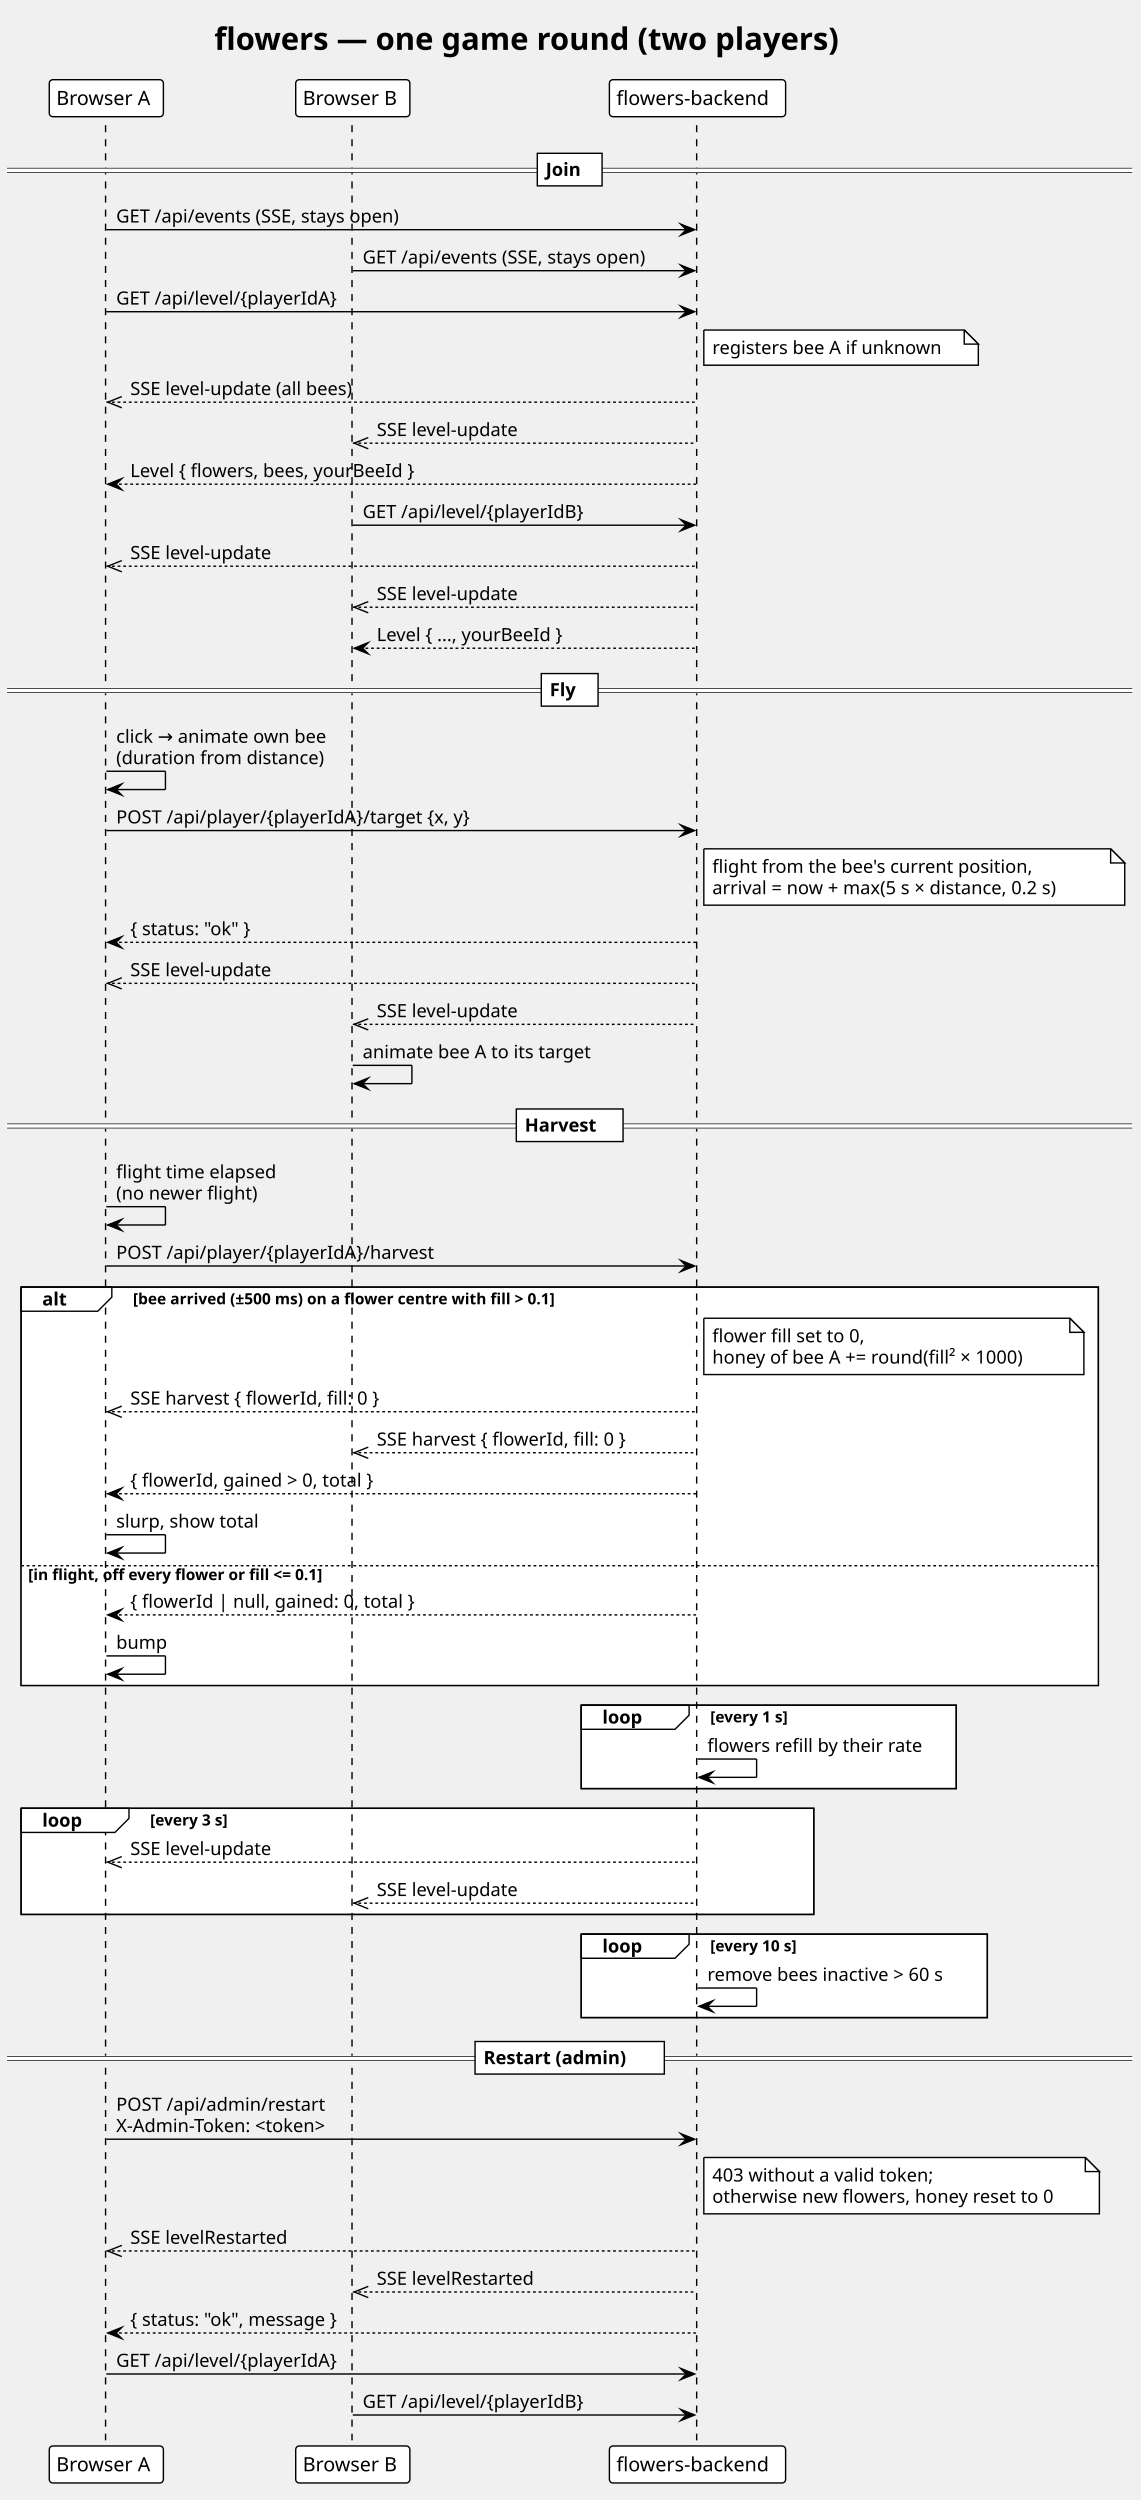
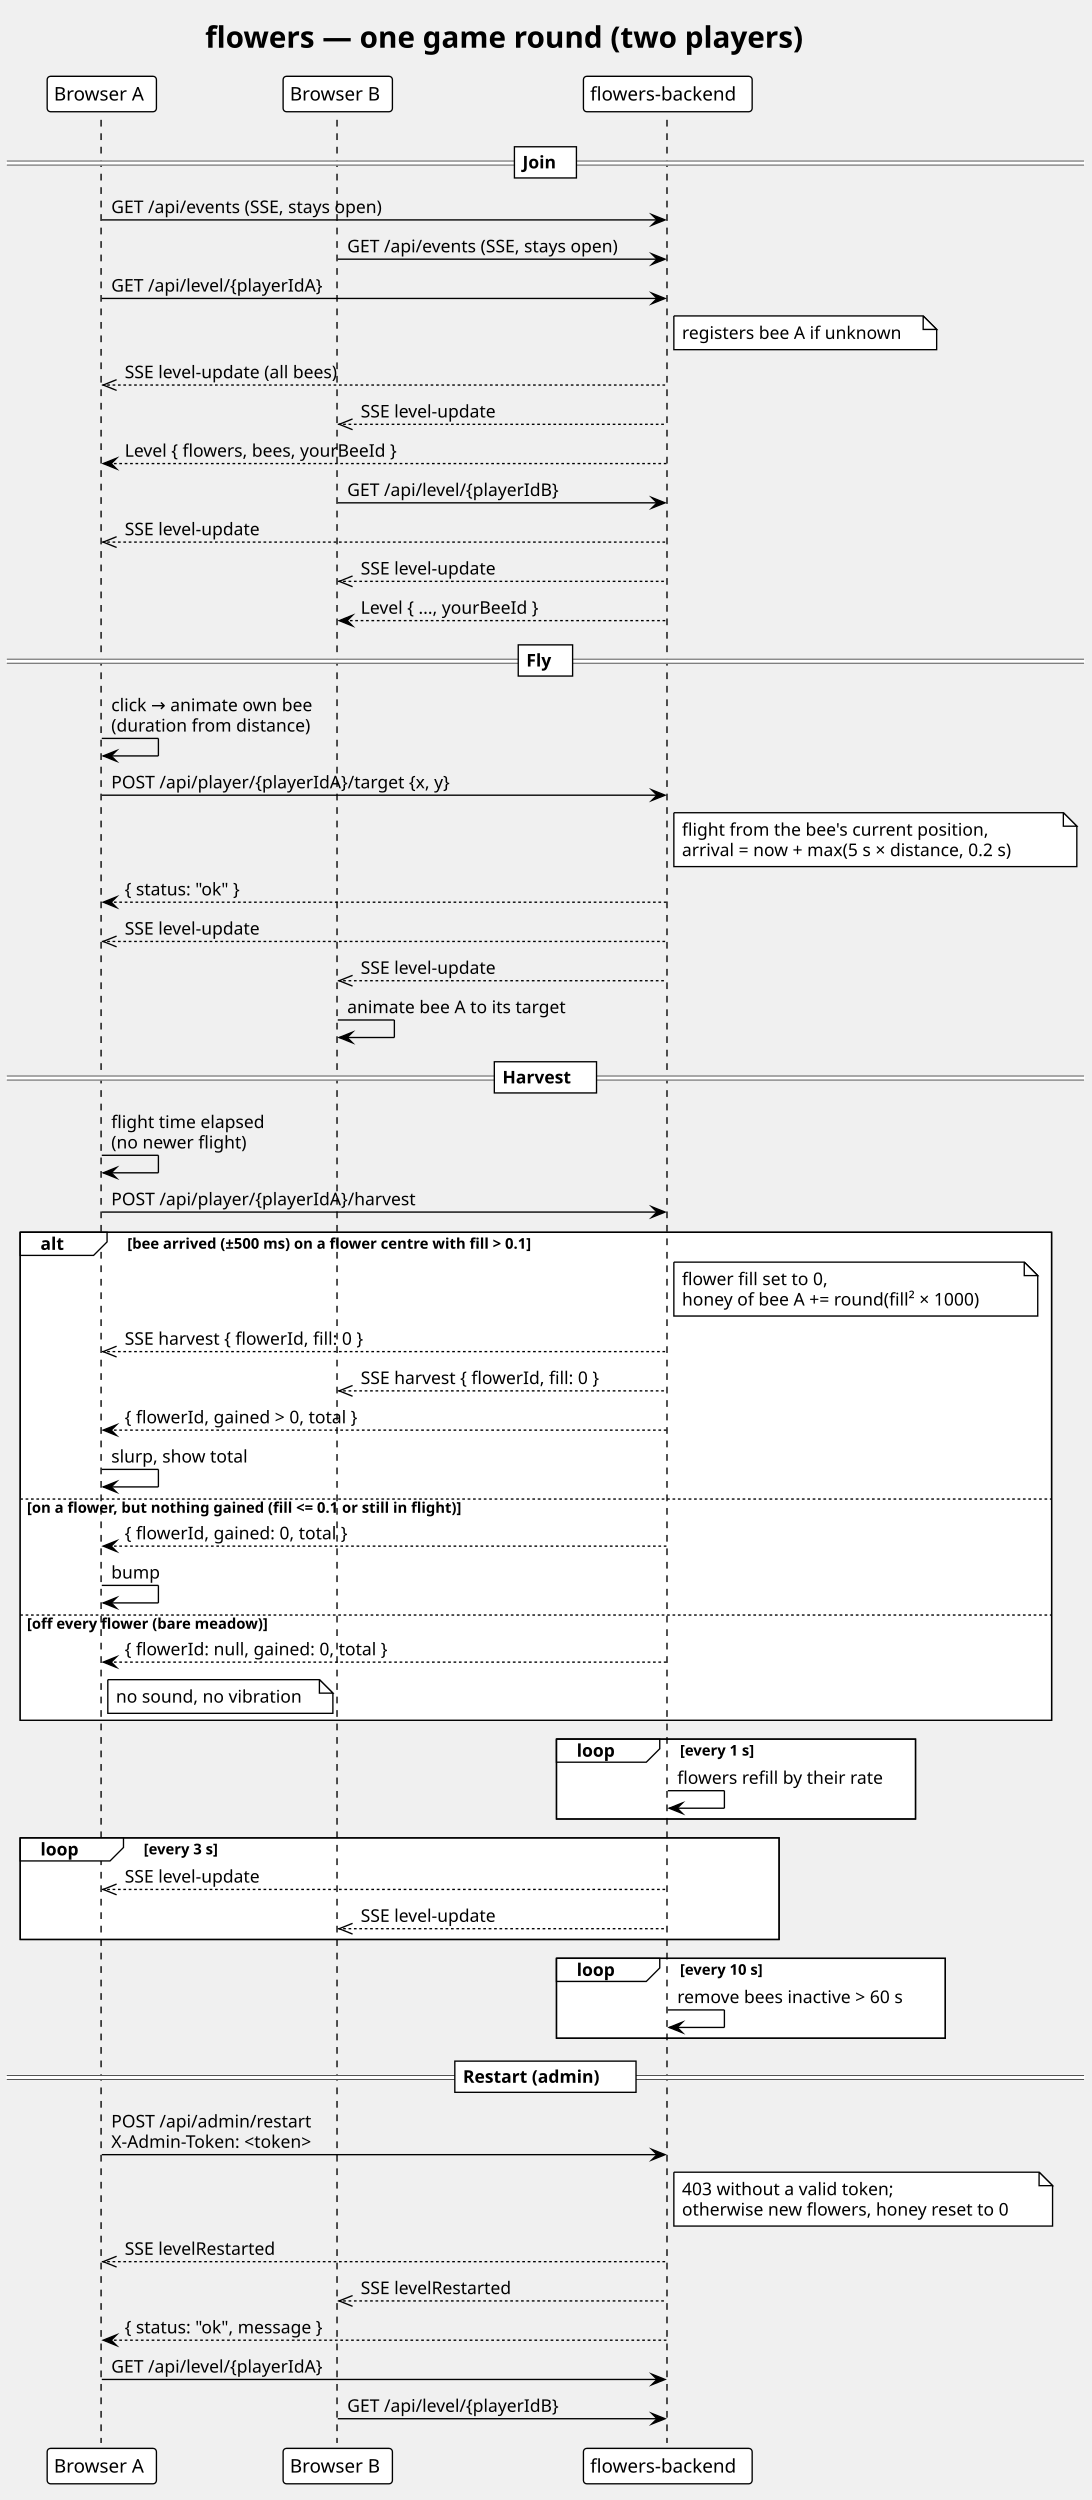
- <svg xmlns="http://www.w3.org/2000/svg" contentStyleType="text/css" data-diagram-type="SEQUENCE" height="1776px" preserveAspectRatio="none" style="width:810px;height:1776px;background:#FFFFFF;" version="1.1" viewBox="0 0 810 1776" width="810px" zoomAndPan="magnify">
+ <svg xmlns="http://www.w3.org/2000/svg" contentStyleType="text/css" data-diagram-type="SEQUENCE" height="1855px" preserveAspectRatio="none" style="width:810px;height:1855px;background:#FFFFFF;" version="1.1" viewBox="0 0 810 1855" width="810px" zoomAndPan="magnify">
  <defs />
  <g>
    <g class="title" data-source-line="4">
      <text fill="#000000" font-family="sans-serif" font-size="22" font-weight="700" lengthAdjust="spacing" textLength="503.948" x="152.23" y="35.421">flowers — one game round (two players)</text>
    </g>
-     <rect fill="#FFFFFF" height="283" style="stroke:#000000;stroke-width:1;" width="765.279" x="15" y="914.359" />
+     <rect fill="#FFFFFF" height="362.07" style="stroke:#000000;stroke-width:1;" width="765.279" x="15" y="914.359" />
    <rect fill="#FFFFFF" height="86.07" style="stroke:none;stroke-width:1;" width="765.279" x="15" y="1111.289" />
-     <rect fill="#FFFFFF" height="59.266" style="stroke:#000000;stroke-width:1;" width="266.413" x="412.907" y="1211.359" />
-     <rect fill="#FFFFFF" height="75.398" style="stroke:#000000;stroke-width:1;" width="563.1" x="15" y="1284.625" />
-     <rect fill="#FFFFFF" height="59.266" style="stroke:#000000;stroke-width:1;" width="288.503" x="412.907" y="1374.023" />
+     <rect fill="#FFFFFF" height="79.07" style="stroke:none;stroke-width:1;" width="765.279" x="15" y="1197.359" />
+     <rect fill="#FFFFFF" height="59.266" style="stroke:#000000;stroke-width:1;" width="266.413" x="412.907" y="1290.43" />
+     <rect fill="#FFFFFF" height="75.398" style="stroke:#000000;stroke-width:1;" width="563.1" x="15" y="1363.695" />
+     <rect fill="#FFFFFF" height="59.266" style="stroke:#000000;stroke-width:1;" width="288.503" x="412.907" y="1453.094" />
    <g class="participant-lifeline" data-entity-uid="part1" data-qualified-name="A" data-source-line="6" id="part1-lifeline">
      <g>
-         <rect fill="#000000" fill-opacity="0" height="1644.711" width="8" x="71.533" y="88.906" />
-         <line style="stroke:#000000;stroke-width:1;stroke-dasharray:5,5;" x1="75" x2="75" y1="88.906" y2="1733.617" />
+         <rect fill="#000000" fill-opacity="0" height="1723.781" width="8" x="71.533" y="88.906" />
+         <line style="stroke:#000000;stroke-width:1;stroke-dasharray:5,5;" x1="75" x2="75" y1="88.906" y2="1812.688" />
      </g>
    </g>
    <g class="participant-lifeline" data-entity-uid="part2" data-qualified-name="B" data-source-line="7" id="part2-lifeline">
      <g>
-         <rect fill="#000000" fill-opacity="0" height="1644.711" width="8" x="246.618" y="88.906" />
-         <line style="stroke:#000000;stroke-width:1;stroke-dasharray:5,5;" x1="250.071" x2="250.071" y1="88.906" y2="1733.617" />
+         <rect fill="#000000" fill-opacity="0" height="1723.781" width="8" x="246.618" y="88.906" />
+         <line style="stroke:#000000;stroke-width:1;stroke-dasharray:5,5;" x1="250.071" x2="250.071" y1="88.906" y2="1812.688" />
      </g>
    </g>
    <g class="participant-lifeline" data-entity-uid="part3" data-qualified-name="S" data-source-line="8" id="part3-lifeline">
      <g>
-         <rect fill="#000000" fill-opacity="0" height="1644.711" width="8" x="491.503" y="88.906" />
-         <line style="stroke:#000000;stroke-width:1;stroke-dasharray:5,5;" x1="494.907" x2="494.907" y1="88.906" y2="1733.617" />
+         <rect fill="#000000" fill-opacity="0" height="1723.781" width="8" x="491.503" y="88.906" />
+         <line style="stroke:#000000;stroke-width:1;stroke-dasharray:5,5;" x1="494.907" x2="494.907" y1="88.906" y2="1812.688" />
      </g>
    </g>
    <g class="participant participant-head" data-entity-uid="part1" data-qualified-name="A" data-source-line="6" id="part1-head">
      <rect fill="#FFFFFF" height="26.297" rx="2.5" ry="2.5" style="stroke:#000000;stroke-width:1;" width="81.066" x="35" y="56.609" />
      <text fill="#000000" font-family="sans-serif" font-size="14" lengthAdjust="spacing" textLength="71.066" x="40" y="74.605">Browser A</text>
    </g>
    <g class="participant participant-tail" data-entity-uid="part1" data-qualified-name="A" data-source-line="6" id="part1-tail">
-       <rect fill="#FFFFFF" height="26.297" rx="2.5" ry="2.5" style="stroke:#000000;stroke-width:1;" width="81.066" x="35" y="1737.617" />
-       <text fill="#000000" font-family="sans-serif" font-size="14" lengthAdjust="spacing" textLength="71.066" x="40" y="1755.612">Browser A</text>
+       <rect fill="#FFFFFF" height="26.297" rx="2.5" ry="2.5" style="stroke:#000000;stroke-width:1;" width="81.066" x="35" y="1816.688" />
+       <text fill="#000000" font-family="sans-serif" font-size="14" lengthAdjust="spacing" textLength="71.066" x="40" y="1834.683">Browser A</text>
    </g>
    <g class="participant participant-head" data-entity-uid="part2" data-qualified-name="B" data-source-line="7" id="part2-head">
      <rect fill="#FFFFFF" height="26.297" rx="2.5" ry="2.5" style="stroke:#000000;stroke-width:1;" width="81.094" x="210.071" y="56.609" />
      <text fill="#000000" font-family="sans-serif" font-size="14" lengthAdjust="spacing" textLength="71.094" x="215.071" y="74.605">Browser B</text>
    </g>
    <g class="participant participant-tail" data-entity-uid="part2" data-qualified-name="B" data-source-line="7" id="part2-tail">
-       <rect fill="#FFFFFF" height="26.297" rx="2.5" ry="2.5" style="stroke:#000000;stroke-width:1;" width="81.094" x="210.071" y="1737.617" />
-       <text fill="#000000" font-family="sans-serif" font-size="14" lengthAdjust="spacing" textLength="71.094" x="215.071" y="1755.612">Browser B</text>
+       <rect fill="#FFFFFF" height="26.297" rx="2.5" ry="2.5" style="stroke:#000000;stroke-width:1;" width="81.094" x="210.071" y="1816.688" />
+       <text fill="#000000" font-family="sans-serif" font-size="14" lengthAdjust="spacing" textLength="71.094" x="215.071" y="1834.683">Browser B</text>
    </g>
    <g class="participant participant-head" data-entity-uid="part3" data-qualified-name="S" data-source-line="8" id="part3-head">
      <rect fill="#FFFFFF" height="26.297" rx="2.5" ry="2.5" style="stroke:#000000;stroke-width:1;" width="125.192" x="432.907" y="56.609" />
      <text fill="#000000" font-family="sans-serif" font-size="14" lengthAdjust="spacing" textLength="115.192" x="437.907" y="74.605">flowers-backend</text>
    </g>
    <g class="participant participant-tail" data-entity-uid="part3" data-qualified-name="S" data-source-line="8" id="part3-tail">
-       <rect fill="#FFFFFF" height="26.297" rx="2.5" ry="2.5" style="stroke:#000000;stroke-width:1;" width="125.192" x="432.907" y="1737.617" />
-       <text fill="#000000" font-family="sans-serif" font-size="14" lengthAdjust="spacing" textLength="115.192" x="437.907" y="1755.612">flowers-backend</text>
+       <rect fill="#FFFFFF" height="26.297" rx="2.5" ry="2.5" style="stroke:#000000;stroke-width:1;" width="125.192" x="432.907" y="1816.688" />
+       <text fill="#000000" font-family="sans-serif" font-size="14" lengthAdjust="spacing" textLength="115.192" x="437.907" y="1834.683">flowers-backend</text>
    </g>
    <rect fill="#FFFFFF" height="3" style="stroke:#FFFFFF;stroke-width:1;" width="799.408" x="5" y="119.473" />
    <line style="stroke:#000000;stroke-width:0.5;" x1="5" x2="804.408" y1="119.473" y2="119.473" />
    <line style="stroke:#000000;stroke-width:0.5;" x1="5" x2="804.408" y1="122.473" y2="122.473" />
    <rect fill="#FFFFFF" height="23.133" style="stroke:#000000;stroke-width:1;" width="46.005" x="381.702" y="108.906" />
    <text fill="#000000" font-family="sans-serif" font-size="13" font-weight="700" lengthAdjust="spacing" textLength="27.479" x="387.702" y="124.973">Join</text>
    <g class="message" data-entity-1="part1" data-entity-2="part3" data-source-line="11" id="msg1">
      <polygon fill="#000000" points="483.503,159.172,493.503,163.172,483.503,167.172,487.503,163.172" style="stroke:#000000;stroke-width:1;stroke-linejoin:miter;stroke-miterlimit:10;" />
      <line style="stroke:#000000;stroke-width:1;" x1="75.533" x2="489.503" y1="163.172" y2="163.172" />
      <text fill="#000000" font-family="sans-serif" font-size="13" lengthAdjust="spacing" textLength="220.886" x="82.533" y="158.106">GET /api/events (SSE, stays open)</text>
    </g>
    <g class="message" data-entity-1="part2" data-entity-2="part3" data-source-line="12" id="msg2">
      <polygon fill="#000000" points="483.503,188.305,493.503,192.305,483.503,196.305,487.503,192.305" style="stroke:#000000;stroke-width:1;stroke-linejoin:miter;stroke-miterlimit:10;" />
      <line style="stroke:#000000;stroke-width:1;" x1="250.618" x2="489.503" y1="192.305" y2="192.305" />
      <text fill="#000000" font-family="sans-serif" font-size="13" lengthAdjust="spacing" textLength="220.886" x="257.618" y="187.239">GET /api/events (SSE, stays open)</text>
    </g>
    <g class="message" data-entity-1="part1" data-entity-2="part3" data-source-line="13" id="msg3">
      <polygon fill="#000000" points="483.503,217.438,493.503,221.438,483.503,225.438,487.503,221.438" style="stroke:#000000;stroke-width:1;stroke-linejoin:miter;stroke-miterlimit:10;" />
      <line style="stroke:#000000;stroke-width:1;" x1="75.533" x2="489.503" y1="221.438" y2="221.438" />
      <text fill="#000000" font-family="sans-serif" font-size="13" lengthAdjust="spacing" textLength="172.631" x="82.533" y="216.372">GET /api/level/{playerIdA}</text>
    </g>
    <path d="M500,234.438 L500,259.438 L695,259.438 L695,244.438 L685,234.438 L500,234.438" fill="#FFFFFF" style="stroke:#000000;stroke-width:1;" />
    <path d="M685,234.438 L685,244.438 L695,244.438 L685,234.438" fill="#FFFFFF" style="stroke:#000000;stroke-width:1;" />
    <text fill="#000000" font-family="sans-serif" font-size="13" lengthAdjust="spacing" textLength="174.123" x="506" y="251.504">registers bee A if unknown</text>
    <g class="message" data-entity-1="part3" data-entity-2="part1" data-source-line="15" id="msg4">
      <line style="stroke:#000000;stroke-width:1;" x1="76.533" x2="86.533" y1="285.703" y2="281.703" />
      <line style="stroke:#000000;stroke-width:1;" x1="76.533" x2="86.533" y1="285.703" y2="289.703" />
      <line style="stroke:#000000;stroke-width:1;stroke-dasharray:2,2;" x1="75.533" x2="494.503" y1="285.703" y2="285.703" />
      <text fill="#000000" font-family="sans-serif" font-size="13" lengthAdjust="spacing" textLength="174.878" x="92.533" y="280.637">SSE level-update (all bees)</text>
    </g>
    <g class="message" data-entity-1="part3" data-entity-2="part2" data-source-line="16" id="msg5">
      <line style="stroke:#000000;stroke-width:1;" x1="251.618" x2="261.618" y1="314.836" y2="310.836" />
      <line style="stroke:#000000;stroke-width:1;" x1="251.618" x2="261.618" y1="314.836" y2="318.836" />
      <line style="stroke:#000000;stroke-width:1;stroke-dasharray:2,2;" x1="250.618" x2="494.503" y1="314.836" y2="314.836" />
      <text fill="#000000" font-family="sans-serif" font-size="13" lengthAdjust="spacing" textLength="110.259" x="267.618" y="309.77">SSE level-update</text>
    </g>
    <g class="message" data-entity-1="part3" data-entity-2="part1" data-source-line="17" id="msg6">
      <polygon fill="#000000" points="86.533,339.969,76.533,343.969,86.533,347.969,82.533,343.969" style="stroke:#000000;stroke-width:1;stroke-linejoin:miter;stroke-miterlimit:10;" />
      <line style="stroke:#000000;stroke-width:1;stroke-dasharray:2,2;" x1="80.533" x2="494.503" y1="343.969" y2="343.969" />
      <text fill="#000000" font-family="sans-serif" font-size="13" lengthAdjust="spacing" textLength="224.155" x="92.533" y="338.903">Level { flowers, bees, yourBeeId }</text>
    </g>
    <g class="message" data-entity-1="part2" data-entity-2="part3" data-source-line="18" id="msg7">
      <polygon fill="#000000" points="483.503,369.102,493.503,373.102,483.503,377.102,487.503,373.102" style="stroke:#000000;stroke-width:1;stroke-linejoin:miter;stroke-miterlimit:10;" />
      <line style="stroke:#000000;stroke-width:1;" x1="250.618" x2="489.503" y1="373.102" y2="373.102" />
      <text fill="#000000" font-family="sans-serif" font-size="13" lengthAdjust="spacing" textLength="172.656" x="257.618" y="368.036">GET /api/level/{playerIdB}</text>
    </g>
    <g class="message" data-entity-1="part3" data-entity-2="part1" data-source-line="19" id="msg8">
      <line style="stroke:#000000;stroke-width:1;" x1="76.533" x2="86.533" y1="402.234" y2="398.234" />
      <line style="stroke:#000000;stroke-width:1;" x1="76.533" x2="86.533" y1="402.234" y2="406.234" />
      <line style="stroke:#000000;stroke-width:1;stroke-dasharray:2,2;" x1="75.533" x2="494.503" y1="402.234" y2="402.234" />
      <text fill="#000000" font-family="sans-serif" font-size="13" lengthAdjust="spacing" textLength="110.259" x="92.533" y="397.168">SSE level-update</text>
    </g>
    <g class="message" data-entity-1="part3" data-entity-2="part2" data-source-line="20" id="msg9">
      <line style="stroke:#000000;stroke-width:1;" x1="251.618" x2="261.618" y1="431.367" y2="427.367" />
      <line style="stroke:#000000;stroke-width:1;" x1="251.618" x2="261.618" y1="431.367" y2="435.367" />
      <line style="stroke:#000000;stroke-width:1;stroke-dasharray:2,2;" x1="250.618" x2="494.503" y1="431.367" y2="431.367" />
      <text fill="#000000" font-family="sans-serif" font-size="13" lengthAdjust="spacing" textLength="110.259" x="267.618" y="426.301">SSE level-update</text>
    </g>
    <g class="message" data-entity-1="part3" data-entity-2="part2" data-source-line="21" id="msg10">
      <polygon fill="#000000" points="261.618,456.5,251.618,460.5,261.618,464.5,257.618,460.5" style="stroke:#000000;stroke-width:1;stroke-linejoin:miter;stroke-miterlimit:10;" />
      <line style="stroke:#000000;stroke-width:1;stroke-dasharray:2,2;" x1="255.618" x2="494.503" y1="460.5" y2="460.5" />
      <text fill="#000000" font-family="sans-serif" font-size="13" lengthAdjust="spacing" textLength="150.376" x="267.618" y="455.434">Level { ..., yourBeeId }</text>
    </g>
    <rect fill="#FFFFFF" height="3" style="stroke:#FFFFFF;stroke-width:1;" width="799.408" x="5" y="489.066" />
    <line style="stroke:#000000;stroke-width:0.5;" x1="5" x2="804.408" y1="489.066" y2="489.066" />
    <line style="stroke:#000000;stroke-width:0.5;" x1="5" x2="804.408" y1="492.066" y2="492.066" />
    <rect fill="#FFFFFF" height="23.133" style="stroke:#000000;stroke-width:1;" width="40.336" x="384.536" y="478.5" />
    <text fill="#000000" font-family="sans-serif" font-size="13" font-weight="700" lengthAdjust="spacing" textLength="21.811" x="390.536" y="494.567">Fly</text>
    <g class="message" data-entity-1="part1" data-entity-2="part1" data-source-line="24" id="msg11">
      <line style="stroke:#000000;stroke-width:1;" x1="75.533" x2="117.533" y1="547.898" y2="547.898" />
      <line style="stroke:#000000;stroke-width:1;" x1="117.533" x2="117.533" y1="547.898" y2="560.898" />
      <line style="stroke:#000000;stroke-width:1;" x1="76.533" x2="117.533" y1="560.898" y2="560.898" />
      <polygon fill="#000000" points="86.533,556.898,76.533,560.898,86.533,564.898,82.533,560.898" style="stroke:#000000;stroke-width:1;stroke-linejoin:miter;stroke-miterlimit:10;" />
      <text fill="#000000" font-family="sans-serif" font-size="13" lengthAdjust="spacing" textLength="161.084" x="82.533" y="527.7">click → animate own bee</text>
      <text fill="#000000" font-family="sans-serif" font-size="13" lengthAdjust="spacing" textLength="158.736" x="82.533" y="542.832">(duration from distance)</text>
    </g>
    <g class="message" data-entity-1="part1" data-entity-2="part3" data-source-line="25" id="msg12">
      <polygon fill="#000000" points="483.503,586.031,493.503,590.031,483.503,594.031,487.503,590.031" style="stroke:#000000;stroke-width:1;stroke-linejoin:miter;stroke-miterlimit:10;" />
      <line style="stroke:#000000;stroke-width:1;" x1="75.533" x2="489.503" y1="590.031" y2="590.031" />
      <text fill="#000000" font-family="sans-serif" font-size="13" lengthAdjust="spacing" textLength="279.081" x="82.533" y="584.965">POST /api/player/{playerIdA}/target {x, y}</text>
    </g>
    <path d="M500,603.031 L500,643.031 L799,643.031 L799,613.031 L789,603.031 L500,603.031" fill="#FFFFFF" style="stroke:#000000;stroke-width:1;" />
    <path d="M789,603.031 L789,613.031 L799,613.031 L789,603.031" fill="#FFFFFF" style="stroke:#000000;stroke-width:1;" />
    <text fill="#000000" font-family="sans-serif" font-size="13" lengthAdjust="spacing" textLength="243.553" x="506" y="620.098">flight from the bee's current position,</text>
    <text fill="#000000" font-family="sans-serif" font-size="13" lengthAdjust="spacing" textLength="278.408" x="506" y="635.231">arrival = now + max(5 s × distance, 0.2 s)</text>
    <g class="message" data-entity-1="part3" data-entity-2="part1" data-source-line="27" id="msg13">
      <polygon fill="#000000" points="86.533,665.43,76.533,669.43,86.533,673.43,82.533,669.43" style="stroke:#000000;stroke-width:1;stroke-linejoin:miter;stroke-miterlimit:10;" />
      <line style="stroke:#000000;stroke-width:1;stroke-dasharray:2,2;" x1="80.533" x2="494.503" y1="669.43" y2="669.43" />
      <text fill="#000000" font-family="sans-serif" font-size="13" lengthAdjust="spacing" textLength="100.706" x="92.533" y="664.364">{ status: "ok" }</text>
    </g>
    <g class="message" data-entity-1="part3" data-entity-2="part1" data-source-line="28" id="msg14">
      <line style="stroke:#000000;stroke-width:1;" x1="76.533" x2="86.533" y1="698.562" y2="694.562" />
      <line style="stroke:#000000;stroke-width:1;" x1="76.533" x2="86.533" y1="698.562" y2="702.562" />
      <line style="stroke:#000000;stroke-width:1;stroke-dasharray:2,2;" x1="75.533" x2="494.503" y1="698.562" y2="698.562" />
      <text fill="#000000" font-family="sans-serif" font-size="13" lengthAdjust="spacing" textLength="110.259" x="92.533" y="693.497">SSE level-update</text>
    </g>
    <g class="message" data-entity-1="part3" data-entity-2="part2" data-source-line="29" id="msg15">
      <line style="stroke:#000000;stroke-width:1;" x1="251.618" x2="261.618" y1="727.695" y2="723.695" />
      <line style="stroke:#000000;stroke-width:1;" x1="251.618" x2="261.618" y1="727.695" y2="731.695" />
      <line style="stroke:#000000;stroke-width:1;stroke-dasharray:2,2;" x1="250.618" x2="494.503" y1="727.695" y2="727.695" />
      <text fill="#000000" font-family="sans-serif" font-size="13" lengthAdjust="spacing" textLength="110.259" x="267.618" y="722.629">SSE level-update</text>
    </g>
    <g class="message" data-entity-1="part2" data-entity-2="part2" data-source-line="30" id="msg16">
      <line style="stroke:#000000;stroke-width:1;" x1="250.618" x2="292.618" y1="756.828" y2="756.828" />
      <line style="stroke:#000000;stroke-width:1;" x1="292.618" x2="292.618" y1="756.828" y2="769.828" />
      <line style="stroke:#000000;stroke-width:1;" x1="251.618" x2="292.618" y1="769.828" y2="769.828" />
      <polygon fill="#000000" points="261.618,765.828,251.618,769.828,261.618,773.828,257.618,769.828" style="stroke:#000000;stroke-width:1;stroke-linejoin:miter;stroke-miterlimit:10;" />
      <text fill="#000000" font-family="sans-serif" font-size="13" lengthAdjust="spacing" textLength="175.633" x="257.618" y="751.762">animate bee A to its target</text>
    </g>
    <rect fill="#FFFFFF" height="3" style="stroke:#FFFFFF;stroke-width:1;" width="799.408" x="5" y="798.394" />
    <line style="stroke:#000000;stroke-width:0.5;" x1="5" x2="804.408" y1="798.394" y2="798.394" />
    <line style="stroke:#000000;stroke-width:0.5;" x1="5" x2="804.408" y1="801.394" y2="801.394" />
    <rect fill="#FFFFFF" height="23.133" style="stroke:#000000;stroke-width:1;" width="75.832" x="366.788" y="787.828" />
    <text fill="#000000" font-family="sans-serif" font-size="13" font-weight="700" lengthAdjust="spacing" textLength="57.307" x="372.788" y="803.895">Harvest</text>
    <g class="message" data-entity-1="part1" data-entity-2="part1" data-source-line="33" id="msg17">
      <line style="stroke:#000000;stroke-width:1;" x1="75.533" x2="117.533" y1="857.227" y2="857.227" />
      <line style="stroke:#000000;stroke-width:1;" x1="117.533" x2="117.533" y1="857.227" y2="870.227" />
      <line style="stroke:#000000;stroke-width:1;" x1="76.533" x2="117.533" y1="870.227" y2="870.227" />
      <polygon fill="#000000" points="86.533,866.227,76.533,870.227,86.533,874.227,82.533,870.227" style="stroke:#000000;stroke-width:1;stroke-linejoin:miter;stroke-miterlimit:10;" />
      <text fill="#000000" font-family="sans-serif" font-size="13" lengthAdjust="spacing" textLength="121.875" x="82.533" y="837.028">flight time elapsed</text>
      <text fill="#000000" font-family="sans-serif" font-size="13" lengthAdjust="spacing" textLength="108.202" x="82.533" y="852.161">(no newer flight)</text>
    </g>
    <g class="message" data-entity-1="part1" data-entity-2="part3" data-source-line="34" id="msg18">
      <polygon fill="#000000" points="483.503,895.359,493.503,899.359,483.503,903.359,487.503,899.359" style="stroke:#000000;stroke-width:1;stroke-linejoin:miter;stroke-miterlimit:10;" />
      <line style="stroke:#000000;stroke-width:1;" x1="75.533" x2="489.503" y1="899.359" y2="899.359" />
      <text fill="#000000" font-family="sans-serif" font-size="13" lengthAdjust="spacing" textLength="244.112" x="82.533" y="894.293">POST /api/player/{playerIdA}/harvest</text>
    </g>
    <path d="M15,914.359 L79.443,914.359 L79.443,921.492 L69.443,931.492 L15,931.492 L15,914.359" fill="#FFFFFF" style="stroke:#000000;stroke-width:1;" />
-     <rect fill="none" height="283" style="stroke:#000000;stroke-width:1;" width="765.279" x="15" y="914.359" />
+     <rect fill="none" height="362.07" style="stroke:#000000;stroke-width:1;" width="765.279" x="15" y="914.359" />
    <text fill="#000000" font-family="sans-serif" font-size="13" font-weight="700" lengthAdjust="spacing" textLength="19.443" x="30" y="927.426">alt</text>
    <text fill="#000000" font-family="sans-serif" font-size="11" font-weight="700" lengthAdjust="spacing" textLength="353.515" x="94.443" y="926.57">[bee arrived (±500 ms) on a flower centre with fill &gt; 0.1]</text>
    <path d="M500,936.492 L500,976.492 L770,976.492 L770,946.492 L760,936.492 L500,936.492" fill="#FFFFFF" style="stroke:#000000;stroke-width:1;" />
    <path d="M760,936.492 L760,946.492 L770,946.492 L760,936.492" fill="#FFFFFF" style="stroke:#000000;stroke-width:1;" />
    <text fill="#000000" font-family="sans-serif" font-size="13" lengthAdjust="spacing" textLength="117.381" x="506" y="953.559">flower fill set to 0,</text>
    <text fill="#000000" font-family="sans-serif" font-size="13" lengthAdjust="spacing" textLength="249.279" x="506" y="968.692">honey of bee A += round(fill² × 1000)</text>
    <g class="message" data-entity-1="part3" data-entity-2="part1" data-source-line="37" id="msg19">
      <line style="stroke:#000000;stroke-width:1;" x1="76.533" x2="86.533" y1="1002.891" y2="998.891" />
      <line style="stroke:#000000;stroke-width:1;" x1="76.533" x2="86.533" y1="1002.891" y2="1006.891" />
      <line style="stroke:#000000;stroke-width:1;stroke-dasharray:2,2;" x1="75.533" x2="494.503" y1="1002.891" y2="1002.891" />
      <text fill="#000000" font-family="sans-serif" font-size="13" lengthAdjust="spacing" textLength="199.564" x="92.533" y="997.825">SSE harvest { flowerId, fill: 0 }</text>
    </g>
    <g class="message" data-entity-1="part3" data-entity-2="part2" data-source-line="38" id="msg20">
      <line style="stroke:#000000;stroke-width:1;" x1="251.618" x2="261.618" y1="1032.023" y2="1028.023" />
      <line style="stroke:#000000;stroke-width:1;" x1="251.618" x2="261.618" y1="1032.023" y2="1036.023" />
      <line style="stroke:#000000;stroke-width:1;stroke-dasharray:2,2;" x1="250.618" x2="494.503" y1="1032.023" y2="1032.023" />
      <text fill="#000000" font-family="sans-serif" font-size="13" lengthAdjust="spacing" textLength="199.564" x="267.618" y="1026.957">SSE harvest { flowerId, fill: 0 }</text>
    </g>
    <g class="message" data-entity-1="part3" data-entity-2="part1" data-source-line="39" id="msg21">
      <polygon fill="#000000" points="86.533,1057.156,76.533,1061.156,86.533,1065.156,82.533,1061.156" style="stroke:#000000;stroke-width:1;stroke-linejoin:miter;stroke-miterlimit:10;" />
      <line style="stroke:#000000;stroke-width:1;stroke-dasharray:2,2;" x1="80.533" x2="494.503" y1="1061.156" y2="1061.156" />
      <text fill="#000000" font-family="sans-serif" font-size="13" lengthAdjust="spacing" textLength="195.013" x="92.533" y="1056.09">{ flowerId, gained &gt; 0, total }</text>
    </g>
    <g class="message" data-entity-1="part1" data-entity-2="part1" data-source-line="40" id="msg22">
      <line style="stroke:#000000;stroke-width:1;" x1="75.533" x2="117.533" y1="1090.289" y2="1090.289" />
      <line style="stroke:#000000;stroke-width:1;" x1="117.533" x2="117.533" y1="1090.289" y2="1103.289" />
      <line style="stroke:#000000;stroke-width:1;" x1="76.533" x2="117.533" y1="1103.289" y2="1103.289" />
      <polygon fill="#000000" points="86.533,1099.289,76.533,1103.289,86.533,1107.289,82.533,1103.289" style="stroke:#000000;stroke-width:1;stroke-linejoin:miter;stroke-miterlimit:10;" />
      <text fill="#000000" font-family="sans-serif" font-size="13" lengthAdjust="spacing" textLength="107.942" x="82.533" y="1085.223">slurp, show total</text>
    </g>
    <line style="stroke:#000000;stroke-width:1;stroke-dasharray:2,2;" x1="15" x2="780.279" y1="1112.289" y2="1112.289" />
-     <text fill="#000000" font-family="sans-serif" font-size="11" font-weight="700" lengthAdjust="spacing" textLength="247.736" x="20" y="1122.499">[in flight, off every flower or fill &lt;= 0.1]</text>
+     <text fill="#000000" font-family="sans-serif" font-size="11" font-weight="700" lengthAdjust="spacing" textLength="378.372" x="20" y="1122.499">[on a flower, but nothing gained (fill &lt;= 0.1 or still in flight)]</text>
    <g class="message" data-entity-1="part3" data-entity-2="part1" data-source-line="42" id="msg23">
      <polygon fill="#000000" points="86.533,1143.227,76.533,1147.227,86.533,1151.227,82.533,1147.227" style="stroke:#000000;stroke-width:1;stroke-linejoin:miter;stroke-miterlimit:10;" />
      <line style="stroke:#000000;stroke-width:1;stroke-dasharray:2,2;" x1="80.533" x2="494.503" y1="1147.227" y2="1147.227" />
-       <text fill="#000000" font-family="sans-serif" font-size="13" lengthAdjust="spacing" textLength="220.714" x="92.533" y="1142.161">{ flowerId | null, gained: 0, total }</text>
+       <text fill="#000000" font-family="sans-serif" font-size="13" lengthAdjust="spacing" textLength="184.368" x="92.533" y="1142.161">{ flowerId, gained: 0, total }</text>
    </g>
    <g class="message" data-entity-1="part1" data-entity-2="part1" data-source-line="43" id="msg24">
      <line style="stroke:#000000;stroke-width:1;" x1="75.533" x2="117.533" y1="1176.359" y2="1176.359" />
      <line style="stroke:#000000;stroke-width:1;" x1="117.533" x2="117.533" y1="1176.359" y2="1189.359" />
      <line style="stroke:#000000;stroke-width:1;" x1="76.533" x2="117.533" y1="1189.359" y2="1189.359" />
      <polygon fill="#000000" points="86.533,1185.359,76.533,1189.359,86.533,1193.359,82.533,1189.359" style="stroke:#000000;stroke-width:1;stroke-linejoin:miter;stroke-miterlimit:10;" />
      <text fill="#000000" font-family="sans-serif" font-size="13" lengthAdjust="spacing" textLength="37.407" x="82.533" y="1171.293">bump</text>
    </g>
-     <path d="M412.907,1211.359 L489.531,1211.359 L489.531,1218.492 L479.531,1228.492 L412.907,1228.492 L412.907,1211.359" fill="#FFFFFF" style="stroke:#000000;stroke-width:1;" />
-     <rect fill="none" height="59.266" style="stroke:#000000;stroke-width:1;" width="266.413" x="412.907" y="1211.359" />
-     <text fill="#000000" font-family="sans-serif" font-size="13" font-weight="700" lengthAdjust="spacing" textLength="31.624" x="427.907" y="1224.426">loop</text>
-     <text fill="#000000" font-family="sans-serif" font-size="11" font-weight="700" lengthAdjust="spacing" textLength="66.602" x="504.531" y="1223.57">[every 1 s]</text>
-     <g class="message" data-entity-1="part3" data-entity-2="part3" data-source-line="47" id="msg25">
-       <line style="stroke:#000000;stroke-width:1;" x1="495.503" x2="537.503" y1="1249.625" y2="1249.625" />
-       <line style="stroke:#000000;stroke-width:1;" x1="537.503" x2="537.503" y1="1249.625" y2="1262.625" />
-       <line style="stroke:#000000;stroke-width:1;" x1="496.503" x2="537.503" y1="1262.625" y2="1262.625" />
-       <polygon fill="#000000" points="506.503,1258.625,496.503,1262.625,506.503,1266.625,502.503,1262.625" style="stroke:#000000;stroke-width:1;stroke-linejoin:miter;stroke-miterlimit:10;" />
-       <text fill="#000000" font-family="sans-serif" font-size="13" lengthAdjust="spacing" textLength="164.817" x="502.503" y="1244.559">flowers refill by their rate</text>
-     </g>
-     <path d="M15,1284.625 L91.624,1284.625 L91.624,1291.758 L81.624,1301.758 L15,1301.758 L15,1284.625" fill="#FFFFFF" style="stroke:#000000;stroke-width:1;" />
-     <rect fill="none" height="75.398" style="stroke:#000000;stroke-width:1;" width="563.1" x="15" y="1284.625" />
-     <text fill="#000000" font-family="sans-serif" font-size="13" font-weight="700" lengthAdjust="spacing" textLength="31.624" x="30" y="1297.692">loop</text>
-     <text fill="#000000" font-family="sans-serif" font-size="11" font-weight="700" lengthAdjust="spacing" textLength="66.602" x="106.624" y="1296.835">[every 3 s]</text>
-     <g class="message" data-entity-1="part3" data-entity-2="part1" data-source-line="50" id="msg26">
-       <line style="stroke:#000000;stroke-width:1;" x1="76.533" x2="86.533" y1="1322.891" y2="1318.891" />
-       <line style="stroke:#000000;stroke-width:1;" x1="76.533" x2="86.533" y1="1322.891" y2="1326.891" />
-       <line style="stroke:#000000;stroke-width:1;stroke-dasharray:2,2;" x1="75.533" x2="494.503" y1="1322.891" y2="1322.891" />
-       <text fill="#000000" font-family="sans-serif" font-size="13" lengthAdjust="spacing" textLength="110.259" x="92.533" y="1317.825">SSE level-update</text>
-     </g>
-     <g class="message" data-entity-1="part3" data-entity-2="part2" data-source-line="51" id="msg27">
-       <line style="stroke:#000000;stroke-width:1;" x1="251.618" x2="261.618" y1="1352.023" y2="1348.023" />
-       <line style="stroke:#000000;stroke-width:1;" x1="251.618" x2="261.618" y1="1352.023" y2="1356.023" />
-       <line style="stroke:#000000;stroke-width:1;stroke-dasharray:2,2;" x1="250.618" x2="494.503" y1="1352.023" y2="1352.023" />
-       <text fill="#000000" font-family="sans-serif" font-size="13" lengthAdjust="spacing" textLength="110.259" x="267.618" y="1346.957">SSE level-update</text>
-     </g>
-     <path d="M412.907,1374.023 L489.531,1374.023 L489.531,1381.156 L479.531,1391.156 L412.907,1391.156 L412.907,1374.023" fill="#FFFFFF" style="stroke:#000000;stroke-width:1;" />
-     <rect fill="none" height="59.266" style="stroke:#000000;stroke-width:1;" width="288.503" x="412.907" y="1374.023" />
-     <text fill="#000000" font-family="sans-serif" font-size="13" font-weight="700" lengthAdjust="spacing" textLength="31.624" x="427.907" y="1387.09">loop</text>
-     <text fill="#000000" font-family="sans-serif" font-size="11" font-weight="700" lengthAdjust="spacing" textLength="74.255" x="504.531" y="1386.234">[every 10 s]</text>
-     <g class="message" data-entity-1="part3" data-entity-2="part3" data-source-line="54" id="msg28">
-       <line style="stroke:#000000;stroke-width:1;" x1="495.503" x2="537.503" y1="1412.289" y2="1412.289" />
-       <line style="stroke:#000000;stroke-width:1;" x1="537.503" x2="537.503" y1="1412.289" y2="1425.289" />
-       <line style="stroke:#000000;stroke-width:1;" x1="496.503" x2="537.503" y1="1425.289" y2="1425.289" />
-       <polygon fill="#000000" points="506.503,1421.289,496.503,1425.289,506.503,1429.289,502.503,1425.289" style="stroke:#000000;stroke-width:1;stroke-linejoin:miter;stroke-miterlimit:10;" />
-       <text fill="#000000" font-family="sans-serif" font-size="13" lengthAdjust="spacing" textLength="186.907" x="502.503" y="1407.223">remove bees inactive &gt; 60 s</text>
-     </g>
-     <rect fill="#FFFFFF" height="3" style="stroke:#FFFFFF;stroke-width:1;" width="799.408" x="5" y="1460.855" />
-     <line style="stroke:#000000;stroke-width:0.5;" x1="5" x2="804.408" y1="1460.855" y2="1460.855" />
-     <line style="stroke:#000000;stroke-width:0.5;" x1="5" x2="804.408" y1="1463.855" y2="1463.855" />
-     <rect fill="#FFFFFF" height="23.133" style="stroke:#000000;stroke-width:1;" width="134.447" x="337.481" y="1450.289" />
-     <text fill="#000000" font-family="sans-serif" font-size="13" font-weight="700" lengthAdjust="spacing" textLength="115.921" x="343.481" y="1466.356">Restart (admin)</text>
-     <g class="message" data-entity-1="part1" data-entity-2="part3" data-source-line="58" id="msg29">
-       <polygon fill="#000000" points="483.503,1515.688,493.503,1519.688,483.503,1523.688,487.503,1519.688" style="stroke:#000000;stroke-width:1;stroke-linejoin:miter;stroke-miterlimit:10;" />
-       <line style="stroke:#000000;stroke-width:1;" x1="75.533" x2="489.503" y1="1519.688" y2="1519.688" />
-       <text fill="#000000" font-family="sans-serif" font-size="13" lengthAdjust="spacing" textLength="155.721" x="82.533" y="1499.489">POST /api/admin/restart</text>
-       <text fill="#000000" font-family="sans-serif" font-size="13" lengthAdjust="spacing" textLength="166.721" x="82.533" y="1514.622">X-Admin-Token: &lt;token&gt;</text>
-     </g>
-     <path d="M500,1532.688 L500,1572.688 L781,1572.688 L781,1542.688 L771,1532.688 L500,1532.688" fill="#FFFFFF" style="stroke:#000000;stroke-width:1;" />
-     <path d="M771,1532.688 L771,1542.688 L781,1542.688 L771,1532.688" fill="#FFFFFF" style="stroke:#000000;stroke-width:1;" />
-     <text fill="#000000" font-family="sans-serif" font-size="13" lengthAdjust="spacing" textLength="170.511" x="506" y="1549.754">403 without a valid token;</text>
-     <text fill="#000000" font-family="sans-serif" font-size="13" lengthAdjust="spacing" textLength="260.99" x="506" y="1564.887">otherwise new flowers, honey reset to 0</text>
-     <g class="message" data-entity-1="part3" data-entity-2="part1" data-source-line="60" id="msg30">
-       <line style="stroke:#000000;stroke-width:1;" x1="76.533" x2="86.533" y1="1599.086" y2="1595.086" />
-       <line style="stroke:#000000;stroke-width:1;" x1="76.533" x2="86.533" y1="1599.086" y2="1603.086" />
-       <line style="stroke:#000000;stroke-width:1;stroke-dasharray:2,2;" x1="75.533" x2="494.503" y1="1599.086" y2="1599.086" />
-       <text fill="#000000" font-family="sans-serif" font-size="13" lengthAdjust="spacing" textLength="123.322" x="92.533" y="1594.02">SSE levelRestarted</text>
-     </g>
-     <g class="message" data-entity-1="part3" data-entity-2="part2" data-source-line="61" id="msg31">
-       <line style="stroke:#000000;stroke-width:1;" x1="251.618" x2="261.618" y1="1628.219" y2="1624.219" />
-       <line style="stroke:#000000;stroke-width:1;" x1="251.618" x2="261.618" y1="1628.219" y2="1632.219" />
-       <line style="stroke:#000000;stroke-width:1;stroke-dasharray:2,2;" x1="250.618" x2="494.503" y1="1628.219" y2="1628.219" />
-       <text fill="#000000" font-family="sans-serif" font-size="13" lengthAdjust="spacing" textLength="123.322" x="267.618" y="1623.153">SSE levelRestarted</text>
-     </g>
-     <g class="message" data-entity-1="part3" data-entity-2="part1" data-source-line="62" id="msg32">
-       <polygon fill="#000000" points="86.533,1653.352,76.533,1657.352,86.533,1661.352,82.533,1657.352" style="stroke:#000000;stroke-width:1;stroke-linejoin:miter;stroke-miterlimit:10;" />
-       <line style="stroke:#000000;stroke-width:1;stroke-dasharray:2,2;" x1="80.533" x2="494.503" y1="1657.352" y2="1657.352" />
-       <text fill="#000000" font-family="sans-serif" font-size="13" lengthAdjust="spacing" textLength="167.394" x="92.533" y="1652.286">{ status: "ok", message }</text>
-     </g>
-     <g class="message" data-entity-1="part1" data-entity-2="part3" data-source-line="63" id="msg33">
-       <polygon fill="#000000" points="483.503,1682.484,493.503,1686.484,483.503,1690.484,487.503,1686.484" style="stroke:#000000;stroke-width:1;stroke-linejoin:miter;stroke-miterlimit:10;" />
-       <line style="stroke:#000000;stroke-width:1;" x1="75.533" x2="489.503" y1="1686.484" y2="1686.484" />
-       <text fill="#000000" font-family="sans-serif" font-size="13" lengthAdjust="spacing" textLength="172.631" x="82.533" y="1681.418">GET /api/level/{playerIdA}</text>
-     </g>
-     <g class="message" data-entity-1="part2" data-entity-2="part3" data-source-line="64" id="msg34">
-       <polygon fill="#000000" points="483.503,1711.617,493.503,1715.617,483.503,1719.617,487.503,1715.617" style="stroke:#000000;stroke-width:1;stroke-linejoin:miter;stroke-miterlimit:10;" />
-       <line style="stroke:#000000;stroke-width:1;" x1="250.618" x2="489.503" y1="1715.617" y2="1715.617" />
-       <text fill="#000000" font-family="sans-serif" font-size="13" lengthAdjust="spacing" textLength="172.656" x="257.618" y="1710.551">GET /api/level/{playerIdB}</text>
+     <line style="stroke:#000000;stroke-width:1;stroke-dasharray:2,2;" x1="15" x2="780.279" y1="1198.359" y2="1198.359" />
+     <text fill="#000000" font-family="sans-serif" font-size="11" font-weight="700" lengthAdjust="spacing" textLength="206.524" x="20" y="1208.57">[off every flower (bare meadow)]</text>
+     <g class="message" data-entity-1="part3" data-entity-2="part1" data-source-line="45" id="msg25">
+       <polygon fill="#000000" points="86.533,1229.297,76.533,1233.297,86.533,1237.297,82.533,1233.297" style="stroke:#000000;stroke-width:1;stroke-linejoin:miter;stroke-miterlimit:10;" />
+       <line style="stroke:#000000;stroke-width:1;stroke-dasharray:2,2;" x1="80.533" x2="494.503" y1="1233.297" y2="1233.297" />
+       <text fill="#000000" font-family="sans-serif" font-size="13" lengthAdjust="spacing" textLength="216.582" x="92.533" y="1228.231">{ flowerId: null, gained: 0, total }</text>
+     </g>
+     <path d="M80,1246.297 L80,1271.297 L247,1271.297 L247,1256.297 L237,1246.297 L80,1246.297" fill="#FFFFFF" style="stroke:#000000;stroke-width:1;" />
+     <path d="M237,1246.297 L237,1256.297 L247,1256.297 L237,1246.297" fill="#FFFFFF" style="stroke:#000000;stroke-width:1;" />
+     <text fill="#000000" font-family="sans-serif" font-size="13" lengthAdjust="spacing" textLength="146.142" x="86" y="1263.364">no sound, no vibration</text>
+     <path d="M412.907,1290.43 L489.531,1290.43 L489.531,1297.562 L479.531,1307.562 L412.907,1307.562 L412.907,1290.43" fill="#FFFFFF" style="stroke:#000000;stroke-width:1;" />
+     <rect fill="none" height="59.266" style="stroke:#000000;stroke-width:1;" width="266.413" x="412.907" y="1290.43" />
+     <text fill="#000000" font-family="sans-serif" font-size="13" font-weight="700" lengthAdjust="spacing" textLength="31.624" x="427.907" y="1303.497">loop</text>
+     <text fill="#000000" font-family="sans-serif" font-size="11" font-weight="700" lengthAdjust="spacing" textLength="66.602" x="504.531" y="1302.64">[every 1 s]</text>
+     <g class="message" data-entity-1="part3" data-entity-2="part3" data-source-line="50" id="msg26">
+       <line style="stroke:#000000;stroke-width:1;" x1="495.503" x2="537.503" y1="1328.695" y2="1328.695" />
+       <line style="stroke:#000000;stroke-width:1;" x1="537.503" x2="537.503" y1="1328.695" y2="1341.695" />
+       <line style="stroke:#000000;stroke-width:1;" x1="496.503" x2="537.503" y1="1341.695" y2="1341.695" />
+       <polygon fill="#000000" points="506.503,1337.695,496.503,1341.695,506.503,1345.695,502.503,1341.695" style="stroke:#000000;stroke-width:1;stroke-linejoin:miter;stroke-miterlimit:10;" />
+       <text fill="#000000" font-family="sans-serif" font-size="13" lengthAdjust="spacing" textLength="164.817" x="502.503" y="1323.629">flowers refill by their rate</text>
+     </g>
+     <path d="M15,1363.695 L91.624,1363.695 L91.624,1370.828 L81.624,1380.828 L15,1380.828 L15,1363.695" fill="#FFFFFF" style="stroke:#000000;stroke-width:1;" />
+     <rect fill="none" height="75.398" style="stroke:#000000;stroke-width:1;" width="563.1" x="15" y="1363.695" />
+     <text fill="#000000" font-family="sans-serif" font-size="13" font-weight="700" lengthAdjust="spacing" textLength="31.624" x="30" y="1376.762">loop</text>
+     <text fill="#000000" font-family="sans-serif" font-size="11" font-weight="700" lengthAdjust="spacing" textLength="66.602" x="106.624" y="1375.906">[every 3 s]</text>
+     <g class="message" data-entity-1="part3" data-entity-2="part1" data-source-line="53" id="msg27">
+       <line style="stroke:#000000;stroke-width:1;" x1="76.533" x2="86.533" y1="1401.961" y2="1397.961" />
+       <line style="stroke:#000000;stroke-width:1;" x1="76.533" x2="86.533" y1="1401.961" y2="1405.961" />
+       <line style="stroke:#000000;stroke-width:1;stroke-dasharray:2,2;" x1="75.533" x2="494.503" y1="1401.961" y2="1401.961" />
+       <text fill="#000000" font-family="sans-serif" font-size="13" lengthAdjust="spacing" textLength="110.259" x="92.533" y="1396.895">SSE level-update</text>
+     </g>
+     <g class="message" data-entity-1="part3" data-entity-2="part2" data-source-line="54" id="msg28">
+       <line style="stroke:#000000;stroke-width:1;" x1="251.618" x2="261.618" y1="1431.094" y2="1427.094" />
+       <line style="stroke:#000000;stroke-width:1;" x1="251.618" x2="261.618" y1="1431.094" y2="1435.094" />
+       <line style="stroke:#000000;stroke-width:1;stroke-dasharray:2,2;" x1="250.618" x2="494.503" y1="1431.094" y2="1431.094" />
+       <text fill="#000000" font-family="sans-serif" font-size="13" lengthAdjust="spacing" textLength="110.259" x="267.618" y="1426.028">SSE level-update</text>
+     </g>
+     <path d="M412.907,1453.094 L489.531,1453.094 L489.531,1460.227 L479.531,1470.227 L412.907,1470.227 L412.907,1453.094" fill="#FFFFFF" style="stroke:#000000;stroke-width:1;" />
+     <rect fill="none" height="59.266" style="stroke:#000000;stroke-width:1;" width="288.503" x="412.907" y="1453.094" />
+     <text fill="#000000" font-family="sans-serif" font-size="13" font-weight="700" lengthAdjust="spacing" textLength="31.624" x="427.907" y="1466.161">loop</text>
+     <text fill="#000000" font-family="sans-serif" font-size="11" font-weight="700" lengthAdjust="spacing" textLength="74.255" x="504.531" y="1465.304">[every 10 s]</text>
+     <g class="message" data-entity-1="part3" data-entity-2="part3" data-source-line="57" id="msg29">
+       <line style="stroke:#000000;stroke-width:1;" x1="495.503" x2="537.503" y1="1491.359" y2="1491.359" />
+       <line style="stroke:#000000;stroke-width:1;" x1="537.503" x2="537.503" y1="1491.359" y2="1504.359" />
+       <line style="stroke:#000000;stroke-width:1;" x1="496.503" x2="537.503" y1="1504.359" y2="1504.359" />
+       <polygon fill="#000000" points="506.503,1500.359,496.503,1504.359,506.503,1508.359,502.503,1504.359" style="stroke:#000000;stroke-width:1;stroke-linejoin:miter;stroke-miterlimit:10;" />
+       <text fill="#000000" font-family="sans-serif" font-size="13" lengthAdjust="spacing" textLength="186.907" x="502.503" y="1486.293">remove bees inactive &gt; 60 s</text>
+     </g>
+     <rect fill="#FFFFFF" height="3" style="stroke:#FFFFFF;stroke-width:1;" width="799.408" x="5" y="1539.926" />
+     <line style="stroke:#000000;stroke-width:0.5;" x1="5" x2="804.408" y1="1539.926" y2="1539.926" />
+     <line style="stroke:#000000;stroke-width:0.5;" x1="5" x2="804.408" y1="1542.926" y2="1542.926" />
+     <rect fill="#FFFFFF" height="23.133" style="stroke:#000000;stroke-width:1;" width="134.447" x="337.481" y="1529.359" />
+     <text fill="#000000" font-family="sans-serif" font-size="13" font-weight="700" lengthAdjust="spacing" textLength="115.921" x="343.481" y="1545.426">Restart (admin)</text>
+     <g class="message" data-entity-1="part1" data-entity-2="part3" data-source-line="61" id="msg30">
+       <polygon fill="#000000" points="483.503,1594.758,493.503,1598.758,483.503,1602.758,487.503,1598.758" style="stroke:#000000;stroke-width:1;stroke-linejoin:miter;stroke-miterlimit:10;" />
+       <line style="stroke:#000000;stroke-width:1;" x1="75.533" x2="489.503" y1="1598.758" y2="1598.758" />
+       <text fill="#000000" font-family="sans-serif" font-size="13" lengthAdjust="spacing" textLength="155.721" x="82.533" y="1578.559">POST /api/admin/restart</text>
+       <text fill="#000000" font-family="sans-serif" font-size="13" lengthAdjust="spacing" textLength="166.721" x="82.533" y="1593.692">X-Admin-Token: &lt;token&gt;</text>
+     </g>
+     <path d="M500,1611.758 L500,1651.758 L781,1651.758 L781,1621.758 L771,1611.758 L500,1611.758" fill="#FFFFFF" style="stroke:#000000;stroke-width:1;" />
+     <path d="M771,1611.758 L771,1621.758 L781,1621.758 L771,1611.758" fill="#FFFFFF" style="stroke:#000000;stroke-width:1;" />
+     <text fill="#000000" font-family="sans-serif" font-size="13" lengthAdjust="spacing" textLength="170.511" x="506" y="1628.825">403 without a valid token;</text>
+     <text fill="#000000" font-family="sans-serif" font-size="13" lengthAdjust="spacing" textLength="260.99" x="506" y="1643.957">otherwise new flowers, honey reset to 0</text>
+     <g class="message" data-entity-1="part3" data-entity-2="part1" data-source-line="63" id="msg31">
+       <line style="stroke:#000000;stroke-width:1;" x1="76.533" x2="86.533" y1="1678.156" y2="1674.156" />
+       <line style="stroke:#000000;stroke-width:1;" x1="76.533" x2="86.533" y1="1678.156" y2="1682.156" />
+       <line style="stroke:#000000;stroke-width:1;stroke-dasharray:2,2;" x1="75.533" x2="494.503" y1="1678.156" y2="1678.156" />
+       <text fill="#000000" font-family="sans-serif" font-size="13" lengthAdjust="spacing" textLength="123.322" x="92.533" y="1673.09">SSE levelRestarted</text>
+     </g>
+     <g class="message" data-entity-1="part3" data-entity-2="part2" data-source-line="64" id="msg32">
+       <line style="stroke:#000000;stroke-width:1;" x1="251.618" x2="261.618" y1="1707.289" y2="1703.289" />
+       <line style="stroke:#000000;stroke-width:1;" x1="251.618" x2="261.618" y1="1707.289" y2="1711.289" />
+       <line style="stroke:#000000;stroke-width:1;stroke-dasharray:2,2;" x1="250.618" x2="494.503" y1="1707.289" y2="1707.289" />
+       <text fill="#000000" font-family="sans-serif" font-size="13" lengthAdjust="spacing" textLength="123.322" x="267.618" y="1702.223">SSE levelRestarted</text>
+     </g>
+     <g class="message" data-entity-1="part3" data-entity-2="part1" data-source-line="65" id="msg33">
+       <polygon fill="#000000" points="86.533,1732.422,76.533,1736.422,86.533,1740.422,82.533,1736.422" style="stroke:#000000;stroke-width:1;stroke-linejoin:miter;stroke-miterlimit:10;" />
+       <line style="stroke:#000000;stroke-width:1;stroke-dasharray:2,2;" x1="80.533" x2="494.503" y1="1736.422" y2="1736.422" />
+       <text fill="#000000" font-family="sans-serif" font-size="13" lengthAdjust="spacing" textLength="167.394" x="92.533" y="1731.356">{ status: "ok", message }</text>
+     </g>
+     <g class="message" data-entity-1="part1" data-entity-2="part3" data-source-line="66" id="msg34">
+       <polygon fill="#000000" points="483.503,1761.555,493.503,1765.555,483.503,1769.555,487.503,1765.555" style="stroke:#000000;stroke-width:1;stroke-linejoin:miter;stroke-miterlimit:10;" />
+       <line style="stroke:#000000;stroke-width:1;" x1="75.533" x2="489.503" y1="1765.555" y2="1765.555" />
+       <text fill="#000000" font-family="sans-serif" font-size="13" lengthAdjust="spacing" textLength="172.631" x="82.533" y="1760.489">GET /api/level/{playerIdA}</text>
+     </g>
+     <g class="message" data-entity-1="part2" data-entity-2="part3" data-source-line="67" id="msg35">
+       <polygon fill="#000000" points="483.503,1790.688,493.503,1794.688,483.503,1798.688,487.503,1794.688" style="stroke:#000000;stroke-width:1;stroke-linejoin:miter;stroke-miterlimit:10;" />
+       <line style="stroke:#000000;stroke-width:1;" x1="250.618" x2="489.503" y1="1794.688" y2="1794.688" />
+       <text fill="#000000" font-family="sans-serif" font-size="13" lengthAdjust="spacing" textLength="172.656" x="257.618" y="1789.622">GET /api/level/{playerIdB}</text>
    </g>
  </g>
</svg>
